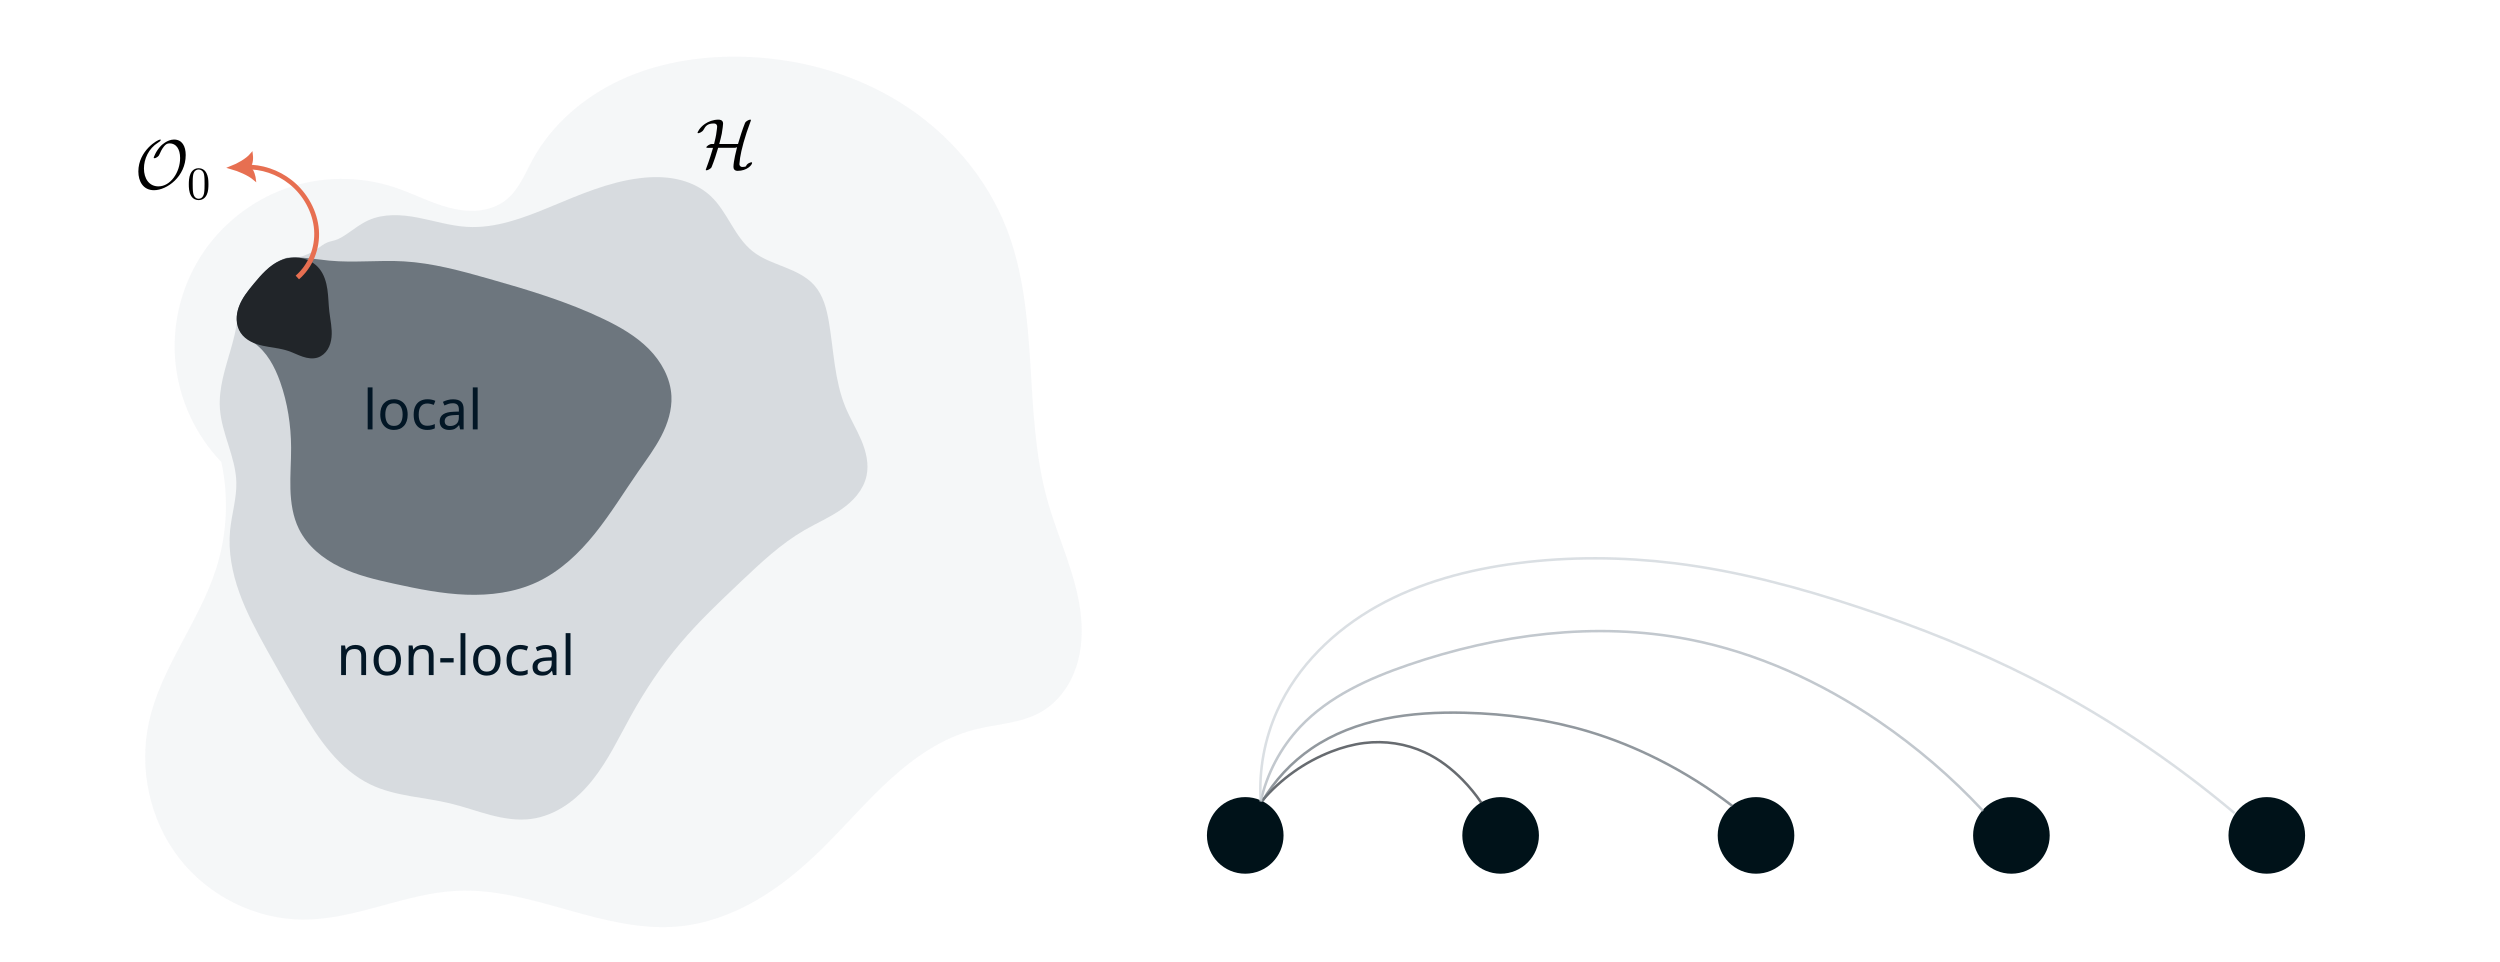
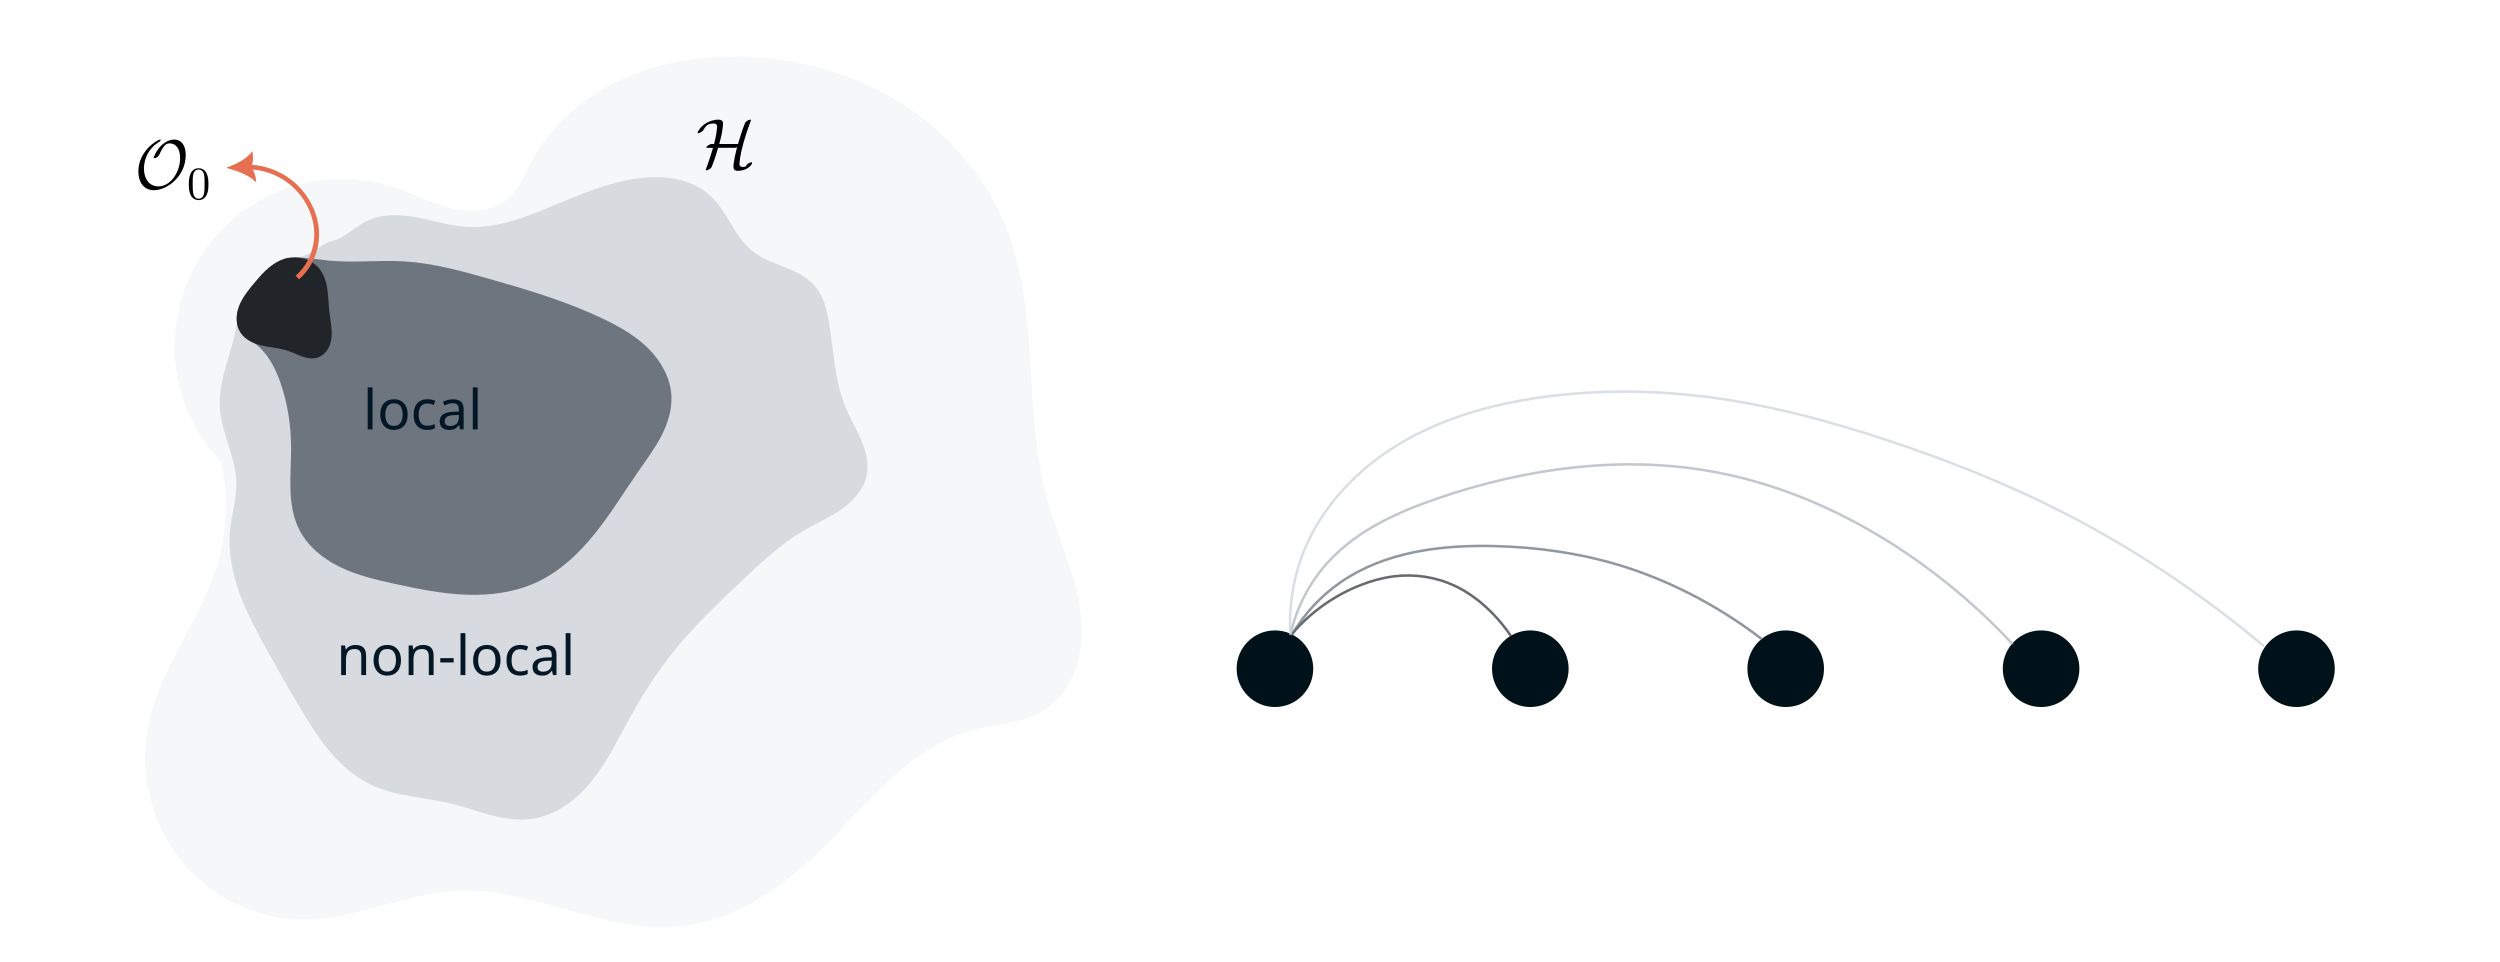
<svg xmlns="http://www.w3.org/2000/svg" width="1932.145" height="742.901" viewBox="0 0 1932.145 742.901" version="1.1" id="svg1">
  <defs id="defs1">
    <clipPath id="clipPath7289">
      <path clip-rule="nonzero" d="M 2,2 H 22 V 20.922 H 2 Z m 0,0" id="path5758" />
    </clipPath>
    <clipPath id="clipPath483">
      <path clip-rule="nonzero" d="M 2,2 H 22 V 20.922 H 2 Z m 0,0" id="path1135" />
    </clipPath>
    <marker style="overflow:visible" id="ArrowTriangleStylized" refX="0" refY="0" orient="auto-start-reverse" markerWidth="1" markerHeight="1" viewBox="0 0 1 1" preserveAspectRatio="xMidYMid">
      <path transform="scale(0.5)" style="fill:context-stroke;fill-rule:evenodd;stroke:context-stroke;stroke-width:1pt" d="m 6,0 c -3,1 -7,3 -9,5 0,0 0,-4 2,-5 -2,-1 -2,-5 -2,-5 2,2 6,4 9,5 z" id="path4" />
    </marker>
  </defs>
  <g id="layer1" transform="translate(0,135.139)">
    <path style="opacity:0.434;fill:#e9ecef;fill-opacity:1;stroke:none;stroke-width:0.3" d="m 20.64,111.786 c -2.386,0.245 -4.68,1.31 -6.407,2.974 -1.727,1.664 -2.876,3.917 -3.21,6.292 -0.333,2.375 0.151,4.857 1.353,6.933 1.202,2.075 3.114,3.731 5.341,4.623 1.176,0.472 2.434,0.736 3.574,1.29 0.57,0.277 1.11,0.628 1.55,1.084 0.44,0.456 0.776,1.023 0.904,1.644 0.106,0.515 0.068,1.049 -0.024,1.567 -0.092,0.517 -0.236,1.024 -0.342,1.539 -0.526,2.555 -0.088,5.261 1.009,7.628 1.097,2.367 2.827,4.407 4.836,6.071 2.813,2.328 6.228,3.959 9.839,4.504 3.611,0.545 7.408,-0.025 10.619,-1.764 2.607,-1.413 4.755,-3.529 6.809,-5.668 2.054,-2.139 4.075,-4.35 6.525,-6.022 2.067,-1.41 4.419,-2.421 6.278,-4.097 0.929,-0.838 1.728,-1.846 2.185,-3.011 0.458,-1.165 0.554,-2.495 0.122,-3.67 -0.258,-0.701 -0.69,-1.324 -1.156,-1.907 -0.466,-0.583 -0.971,-1.137 -1.401,-1.746 -1.236,-1.75 -1.808,-3.888 -2.081,-6.013 -0.273,-2.125 -0.269,-4.276 -0.476,-6.408 -0.171,-1.762 -0.488,-3.518 -1.092,-5.182 -0.604,-1.664 -1.503,-3.236 -2.743,-4.499 -1.703,-1.734 -3.953,-2.803 -6.164,-3.812 -2.211,-1.009 -4.477,-2.022 -6.257,-3.676 -1.24,-1.152 -2.194,-2.571 -3.153,-3.966 -0.959,-1.395 -1.949,-2.795 -3.24,-3.888 -2.366,-2.003 -5.685,-2.807 -8.718,-2.162 -3.032,0.646 -5.72,2.711 -7.173,5.45 -1.702,3.208 -1.712,7.058 -3.105,10.411 -0.893,2.15 -2.357,4.059 -4.201,5.48 z" id="path1-5" transform="matrix(9.111807,7.711782,7.711782,-9.111807,-879.0853,1081.329)" />
    <g transform="matrix(1.636511,0,0,1.636511,539.1016,-42.67034)" id="g12">
      <g clip-path="url(#clipPath7289)" id="g3" transform="matrix(1.33333,0,0,1.33333,-3.34483,-2.6775)">
        <g fill="#000000" fill-opacity="1" id="g2">
          <g id="use2" transform="translate(1.993,18.93)">
            <path d="m 8.203,-8.297 c 0.328,-1.172 0.641,-2.438 0.891,-3.625 0.297,-1.656 0.469,-3.312 0.469,-3.609 0,-1.391 -1.359,-1.391 -1.656,-1.391 -1.891,0 -3.562,0.688 -4.734,1.484 -2,1.359 -2.656,3.016 -2.656,3.141 0,0.172 0.172,0.172 0.25,0.172 0.203,0 1.359,-0.297 1.891,-1.234 0.672,-1.266 1.391,-2.203 3.609,-2.203 1.016,0 1.188,0.688 1.188,1.094 0,0.016 -0.062,1.188 -0.359,2.891 C 6.969,-10.875 6.891,-10.438 6.375,-8.297 H 5.484 c -0.703,0.016 -1.844,0.812 -1.844,1.188 0,0.141 0.031,0.172 0.578,0.172 H 6 c -0.516,1.734 -1.219,4.109 -2.359,7.141 -0.219,0.562 -0.219,0.609 -0.219,0.641 0,0.172 0.203,0.172 0.25,0.172 0.344,0 1.109,-0.328 1.609,-0.812 C 5.406,0.047 5.453,0 5.547,-0.25 6.422,-2.422 7.156,-4.656 7.812,-6.938 h 5.562 c 0.281,0 0.75,0 1.141,-0.25 -0.266,1.047 -1.281,5.078 -1.281,7.031 0,0.719 0.422,1.375 1.484,1.375 3.297,0 5.125,-2.062 5.125,-2.859 0,-0.141 -0.125,-0.188 -0.234,-0.188 -0.203,0 -1.516,0.344 -1.891,1.312 -0.094,0.188 -0.125,0.219 -0.594,0.297 -0.281,0.047 -0.75,0.062 -0.766,0.062 -0.453,0 -1.016,-0.297 -1.016,-1.062 0,-0.297 0.172,-1.656 0.25,-2.203 0.422,-2.75 1.625,-7.406 3.766,-13.062 0.062,-0.172 0.062,-0.219 0.062,-0.266 0,-0.172 -0.141,-0.172 -0.234,-0.172 -0.375,0 -1.094,0.344 -1.562,0.766 -0.031,0.047 -0.172,0.172 -0.281,0.391 -0.984,2.438 -1.75,4.938 -2.5,7.469 z m 0,0" id="path3" />
          </g>
        </g>
      </g>
    </g>
    <g transform="translate(590.8855,-16.83963)" id="g16">
      <g clip-path="url(#clipPath483)" id="g15" transform="matrix(1.33333,0,0,1.33333,-3.34483,-2.6775)" />
    </g>
    <path style="opacity:1;fill:#adb5bd;fill-opacity:0.416;stroke:none;stroke-width:1;stroke-miterlimit:3.9;stroke-dasharray:none;stroke-opacity:1" d="m 229.671,63.99 c -5.447,1.314 -11.161,1.891 -16.178,4.385 -3.3,1.64 -6.16,4.05 -8.77,6.653 -2.908,2.901 -5.542,6.062 -8.165,9.223 -2.666,3.214 -5.334,6.446 -7.56,9.979 -1.665,2.642 -3.083,5.462 -3.931,8.467 -0.834,2.953 -1.104,6.03 -1.512,9.072 -1.039,7.739 -2.99,15.325 -5.141,22.831 -4.315,15.06 -9.51,30.333 -8.467,45.964 0.648,9.717 3.691,19.09 6.623,28.377 2.932,9.286 5.8,18.74 6.077,28.474 0.36,12.617 -3.644,24.932 -4.838,37.497 -1.543,16.23 1.653,32.638 7.157,47.984 5.504,15.346 13.271,29.766 21.163,44.032 8.593,15.535 17.372,30.969 26.515,46.187 6.908,11.498 14.058,22.92 22.752,33.135 8.693,10.215 19.029,19.244 31.133,25.026 19.089,9.119 41.017,9.578 61.582,14.54 10.378,2.504 20.441,6.17 30.765,8.888 10.324,2.718 21.089,4.487 31.672,3.086 9.522,-1.26 18.614,-5.078 26.593,-10.426 7.978,-5.349 14.878,-12.2 20.856,-19.719 11.956,-15.037 20.215,-32.598 29.53,-49.399 11.061,-19.95 23.752,-39.039 38.489,-56.45 14.204,-16.783 30.226,-31.92 46.187,-47.042 15.488,-14.674 31.142,-29.512 49.608,-40.2 9.496,-5.496 19.672,-9.854 28.654,-16.156 4.491,-3.151 8.674,-6.793 12.074,-11.098 3.401,-4.305 6.006,-9.295 7.169,-14.656 2,-9.212 -0.35,-18.856 -4.015,-27.541 -3.665,-8.685 -8.63,-16.778 -12.236,-25.488 -8.58,-20.724 -9.054,-43.749 -12.83,-65.859 C 638.902,103.657 636.252,93.244 629.508,85.531 623.454,78.607 614.771,74.631 606.221,71.242 597.671,67.853 588.8,64.752 581.611,59.016 574.58,53.407 569.636,45.652 564.972,37.962 560.307,30.272 555.695,22.376 549.109,16.251 541.997,9.636 532.856,5.419 523.36,3.373 513.865,1.327 504.009,1.376 494.369,2.566 470.218,5.547 447.57,15.488 425.089,24.804 c -20.498,8.495 -41.998,16.7 -64.148,15.396 -12.894,-0.759 -25.355,-4.724 -38.039,-7.16 -12.685,-2.436 -26.291,-3.244 -38.083,2.028 -5.859,2.619 -10.974,6.611 -16.251,10.264 -3.033,2.099 -6.188,4.121 -9.715,5.202 -1.801,0.552 -3.679,0.851 -5.443,1.512 -3.362,1.26 -6.094,3.74 -9.072,5.746 -4.426,2.981 -9.479,4.948 -14.666,6.199 z" id="path17" />
    <path style="opacity:0.996;fill:#6c757d;fill-opacity:1;stroke:none;stroke-width:1;stroke-miterlimit:3.9;stroke-dasharray:none;stroke-opacity:1" d="m 221.658,64.141 c -3.376,1.029 -6.598,2.564 -9.526,4.536 -5.307,3.576 -9.539,8.495 -13.759,13.306 -4.184,4.769 -8.463,9.545 -11.491,15.12 -2.61,4.806 -4.25,10.276 -3.78,15.725 0.346,4.013 1.892,7.986 4.687,10.886 2.335,2.423 5.393,3.989 8.165,5.897 10.247,7.052 16.411,18.665 20.563,30.391 5.757,16.26 8.38,33.554 8.467,50.803 0.054,10.641 -0.845,21.278 -0.539,31.915 0.306,10.637 1.882,21.439 6.587,30.984 6.497,13.179 18.541,22.981 31.758,29.401 13.217,6.42 27.674,9.79 42.027,12.935 18.259,4.001 36.683,7.732 55.362,8.431 18.68,0.699 37.763,-1.754 54.711,-9.641 17.83,-8.297 32.511,-22.215 44.833,-37.542 12.322,-15.327 22.56,-32.196 33.79,-48.339 6.153,-8.844 12.634,-17.519 17.587,-27.087 4.953,-9.568 8.352,-20.213 7.815,-30.974 -0.689,-13.8 -7.874,-26.701 -17.626,-36.488 -9.752,-9.788 -21.94,-16.783 -34.386,-22.782 C 438.376,97.87 407.856,88.81 377.392,80.168 355.971,74.092 334.303,68.159 312.075,66.863 c -19.185,-1.118 -38.489,1.241 -57.62,-0.576 -6.426,-0.61 -12.805,-1.69 -19.244,-2.138 -4.51,-0.314 -9.042,-0.316 -13.553,-0.007 z" id="path16" />
    <path style="opacity:1;fill:#212529;fill-opacity:1;stroke:none;stroke-width:0.3" d="m 126.946,138.819 c -0.648,0.784 -1.296,1.595 -1.651,2.548 -0.178,0.477 -0.279,0.985 -0.258,1.493 0.02,0.508 0.165,1.016 0.448,1.438 0.27,0.403 0.656,0.718 1.084,0.948 0.427,0.229 0.894,0.375 1.367,0.481 0.946,0.212 1.928,0.27 2.846,0.581 0.544,0.184 1.055,0.454 1.599,0.637 0.544,0.183 1.144,0.275 1.689,0.093 0.455,-0.152 0.837,-0.488 1.09,-0.895 0.254,-0.407 0.386,-0.882 0.433,-1.359 0.095,-0.955 -0.136,-1.907 -0.245,-2.86 -0.094,-0.82 -0.098,-1.649 -0.216,-2.466 -0.119,-0.817 -0.364,-1.639 -0.88,-2.283 -0.501,-0.627 -1.242,-1.049 -2.03,-1.2 -0.788,-0.151 -1.619,-0.036 -2.354,0.286 -1.197,0.525 -2.09,1.55 -2.923,2.557 z" id="path2" transform="matrix(6.948265,0,0,6.948265,-685.9066,-880.491)" />
    <g transform="matrix(12.07082,0,0,12.77594,106.9301,-27.29081)" id="g8">
      <g fill="#000000" fill-opacity="1" id="g3-4" transform="matrix(0.352778,0,0,0.352778,-0.945621,-0.613877)">
        <g id="use2-6" transform="translate(1.993,10.162)">
          <path d="m 9.281,-5.766 c 0,-1.516 -0.656,-2.656 -2.125,-2.656 -1.234,0 -2.297,1 -2.375,1.078 -0.953,0.938 -1.312,2.016 -1.312,2.031 0,0.078 0.062,0.094 0.109,0.094 0.234,0 0.422,-0.125 0.609,-0.25 0.219,-0.156 0.219,-0.203 0.359,-0.469 0.109,-0.25 0.375,-0.828 0.812,-1.328 0.297,-0.328 0.531,-0.5 1.016,-0.5 1.156,0 1.891,0.953 1.891,2.516 0,2.438 -1.734,4.859 -3.938,4.859 -1.703,0 -2.625,-1.359 -2.625,-3.062 0,-1.625 0.828,-3.422 2.578,-4.453 0.125,-0.062 0.469,-0.281 0.469,-0.438 0,-0.078 -0.094,-0.078 -0.109,-0.078 -0.422,0 -3.953,1.891 -3.953,5.484 0,1.672 0.859,3.203 2.844,3.203 2.344,0 5.75,-2.344 5.75,-6.031 z m 0,0" id="path7" />
        </g>
      </g>
      <g fill="#000000" fill-opacity="1" id="g4" transform="matrix(0.352778,0,0,0.352778,-0.945621,-0.613877)">
        <g id="use3" transform="translate(11.51,11.955)">
          <path d="m 3.891,-2.547 c 0,-0.844 -0.078,-1.359 -0.344,-1.875 -0.344,-0.703 -1,-0.875 -1.438,-0.875 -1,0 -1.375,0.75 -1.484,0.969 -0.281,0.578 -0.297,1.375 -0.297,1.781 0,0.531 0.016,1.328 0.406,1.969 0.359,0.594 0.953,0.75 1.375,0.75 0.391,0 1.062,-0.125 1.469,-0.906 0.297,-0.578 0.312,-1.297 0.312,-1.812 z M 2.109,-0.062 C 1.844,-0.062 1.297,-0.188 1.125,-1.016 1.031,-1.469 1.031,-2.219 1.031,-2.641 1.031,-3.188 1.031,-3.75 1.125,-4.188 1.297,-5 1.906,-5.078 2.109,-5.078 c 0.266,0 0.828,0.141 0.984,0.859 0.094,0.438 0.094,1.047 0.094,1.578 0,0.469 0,1.188 -0.094,1.641 -0.172,0.828 -0.719,0.938 -0.984,0.938 z m 0,0" id="path8" />
        </g>
      </g>
    </g>
    <path style="opacity:1;fill:none;fill-opacity:1;stroke:#e76f51;stroke-width:0.713;stroke-dasharray:none;stroke-opacity:1;marker-end:url(#ArrowTriangleStylized)" d="m 42.559,149.596 c 2.692,-0.454 5.569,0.338 7.649,2.106 2.08,1.768 3.325,4.48 3.311,7.21 -0.013,2.35 -0.946,4.683 -2.557,6.393" id="path6" transform="matrix(3.094952,-3.863052,-4.200525,-3.365324,726.4587,747.1574)" />
-     <circle style="opacity:1;fill:#001219;fill-opacity:1;stroke:none;stroke-width:4.934" id="path1" cx="962.391" cy="510.508" r="29.607" />
-     <circle style="opacity:1;fill:#001219;fill-opacity:1;stroke:none;stroke-width:4.934" id="path1-7" cx="1159.769" cy="510.508" r="29.607" />
-     <circle style="opacity:1;fill:#001219;fill-opacity:1;stroke:none;stroke-width:4.934" id="path1-6" cx="1357.147" cy="510.508" r="29.607" />
-     <circle style="opacity:1;fill:#001219;fill-opacity:1;stroke:none;stroke-width:4.934" id="path1-7-0" cx="1554.526" cy="510.508" r="29.607" />
-     <circle style="opacity:1;fill:#001219;fill-opacity:1;stroke:none;stroke-width:4.934" id="path1-0" cx="1751.904" cy="510.508" r="29.607" />
-     <path style="opacity:0.748;fill:none;stroke:#343a40;stroke-width:0.2;stroke-dasharray:none;stroke-dashoffset:0;stroke-opacity:1" d="m 13.606,111.35 c 1.45,-1.698 3.326,-3.028 5.407,-3.836 0.831,-0.322 1.696,-0.563 2.58,-0.672 1.606,-0.199 3.268,0.047 4.735,0.73 1.117,0.52 2.11,1.282 2.971,2.163 0.535,0.548 1.022,1.143 1.453,1.776" id="path74" transform="matrix(9.868911,0,0,9.868911,841.3055,-615.3132)" />
-     <path style="opacity:0.748;fill:none;stroke:#6c757d;stroke-width:0.2;stroke-dasharray:none;stroke-dashoffset:0;stroke-opacity:1" d="m 13.606,111.415 c 0.956,-1.638 2.278,-3.061 3.842,-4.133 3.448,-2.365 7.832,-2.914 12.012,-2.809 3.297,0.083 6.594,0.533 9.751,1.485 1.856,0.56 3.66,1.292 5.392,2.163 2.047,1.029 3.996,2.253 5.812,3.649" id="path75" transform="matrix(9.868911,0,0,9.868911,841.3055,-615.3132)" />
-     <path style="opacity:0.748;fill:none;stroke:#adb5bd;stroke-width:0.2;stroke-dasharray:none;stroke-dashoffset:0;stroke-opacity:1" d="m 13.477,111.447 c 0.476,-2.191 1.56,-4.247 3.1,-5.877 2.254,-2.386 5.355,-3.78 8.46,-4.843 7.032,-2.409 14.659,-3.419 21.957,-2.002 5.328,1.035 10.366,3.339 14.853,6.393 2.984,2.031 5.741,4.397 8.202,7.039" id="path76" transform="matrix(9.868911,0,0,9.868911,841.3055,-615.3132)" />
-     <path style="opacity:0.748;fill:none;stroke:#ced4da;stroke-width:0.2;stroke-dasharray:none;stroke-dashoffset:0;stroke-opacity:1" d="m 13.477,120.359 c -0.142,-2.404 0.305,-4.842 1.292,-7.039 1.574,-3.507 4.48,-6.318 7.835,-8.195 3.355,-1.877 7.145,-2.871 10.958,-3.365 4.088,-0.53 8.243,-0.503 12.335,0 4.952,0.609 9.796,1.911 14.53,3.487 4.62,1.538 9.158,3.343 13.497,5.554 3.219,1.641 6.324,3.503 9.299,5.554 2.252,1.552 4.429,3.212 6.522,4.973" id="path77" transform="matrix(9.868911,0,0,9.868911,841.3055,-704.0923)" />
+     <circle style="opacity:1;fill:#001219;fill-opacity:1;stroke:none;stroke-width:4.934" id="path1" cx="985.342" cy="381.687" r="29.607" />
+     <circle style="opacity:1;fill:#001219;fill-opacity:1;stroke:none;stroke-width:4.934" id="path1-7" cx="1182.72" cy="381.687" r="29.607" />
+     <circle style="opacity:1;fill:#001219;fill-opacity:1;stroke:none;stroke-width:4.934" id="path1-6" cx="1380.098" cy="381.687" r="29.607" />
+     <circle style="opacity:1;fill:#001219;fill-opacity:1;stroke:none;stroke-width:4.934" id="path1-7-0" cx="1577.477" cy="381.687" r="29.607" />
+     <circle style="opacity:1;fill:#001219;fill-opacity:1;stroke:none;stroke-width:4.934" id="path1-0" cx="1774.855" cy="381.687" r="29.607" />
+     <path style="opacity:0.748;fill:none;stroke:#343a40;stroke-width:0.2;stroke-dasharray:none;stroke-dashoffset:0;stroke-opacity:1" d="m 13.606,111.35 c 1.45,-1.698 3.326,-3.028 5.407,-3.836 0.831,-0.322 1.696,-0.563 2.58,-0.672 1.606,-0.199 3.268,0.047 4.735,0.73 1.117,0.52 2.11,1.282 2.971,2.163 0.535,0.548 1.022,1.143 1.453,1.776" id="path74" transform="matrix(9.868911,0,0,9.868911,864.2565,-744.1342)" />
+     <path style="opacity:0.748;fill:none;stroke:#6c757d;stroke-width:0.2;stroke-dasharray:none;stroke-dashoffset:0;stroke-opacity:1" d="m 13.606,111.415 c 0.956,-1.638 2.278,-3.061 3.842,-4.133 3.448,-2.365 7.832,-2.914 12.012,-2.809 3.297,0.083 6.594,0.533 9.751,1.485 1.856,0.56 3.66,1.292 5.392,2.163 2.047,1.029 3.996,2.253 5.812,3.649" id="path75" transform="matrix(9.868911,0,0,9.868911,864.2565,-744.1342)" />
+     <path style="opacity:0.748;fill:none;stroke:#adb5bd;stroke-width:0.2;stroke-dasharray:none;stroke-dashoffset:0;stroke-opacity:1" d="m 13.477,111.447 c 0.476,-2.191 1.56,-4.247 3.1,-5.877 2.254,-2.386 5.355,-3.78 8.46,-4.843 7.032,-2.409 14.659,-3.419 21.957,-2.002 5.328,1.035 10.366,3.339 14.853,6.393 2.984,2.031 5.741,4.397 8.202,7.039" id="path76" transform="matrix(9.868911,0,0,9.868911,864.2565,-744.1342)" />
+     <path style="opacity:0.748;fill:none;stroke:#ced4da;stroke-width:0.2;stroke-dasharray:none;stroke-dashoffset:0;stroke-opacity:1" d="m 13.477,120.359 c -0.142,-2.404 0.305,-4.842 1.292,-7.039 1.574,-3.507 4.48,-6.318 7.835,-8.195 3.355,-1.877 7.145,-2.871 10.958,-3.365 4.088,-0.53 8.243,-0.503 12.335,0 4.952,0.609 9.796,1.911 14.53,3.487 4.62,1.538 9.158,3.343 13.497,5.554 3.219,1.641 6.324,3.503 9.299,5.554 2.252,1.552 4.429,3.212 6.522,4.973" id="path77" transform="matrix(9.868911,0,0,9.868911,864.2565,-832.9133)" />
    <text xml:space="preserve" style="font-weight:300;font-size:42.667px;font-family:Poppins;-inkscape-font-specification:'Poppins Light';fill:#001524;fill-opacity:0.983;stroke:none;stroke-width:3.681;stroke-miterlimit:3.9;stroke-dasharray:none" x="280.542" y="196.721" id="text1">
      <tspan id="tspan1" x="280.542" y="196.721" style="font-style:normal;font-variant:normal;font-weight:normal;font-stretch:normal;font-family:Comfortaa;-inkscape-font-specification:Comfortaa">local</tspan>
    </text>
    <text xml:space="preserve" style="font-style:normal;font-variant:normal;font-weight:normal;font-stretch:normal;font-size:42.667px;font-family:Comfortaa;-inkscape-font-specification:Comfortaa;fill:#001524;fill-opacity:0.983;stroke:none;stroke-width:3.681;stroke-miterlimit:3.9;stroke-dasharray:none" x="260.014" y="386.6" id="text2">
      <tspan id="tspan2" x="260.014" y="386.6">non-local</tspan>
    </text>
  </g>
</svg>
